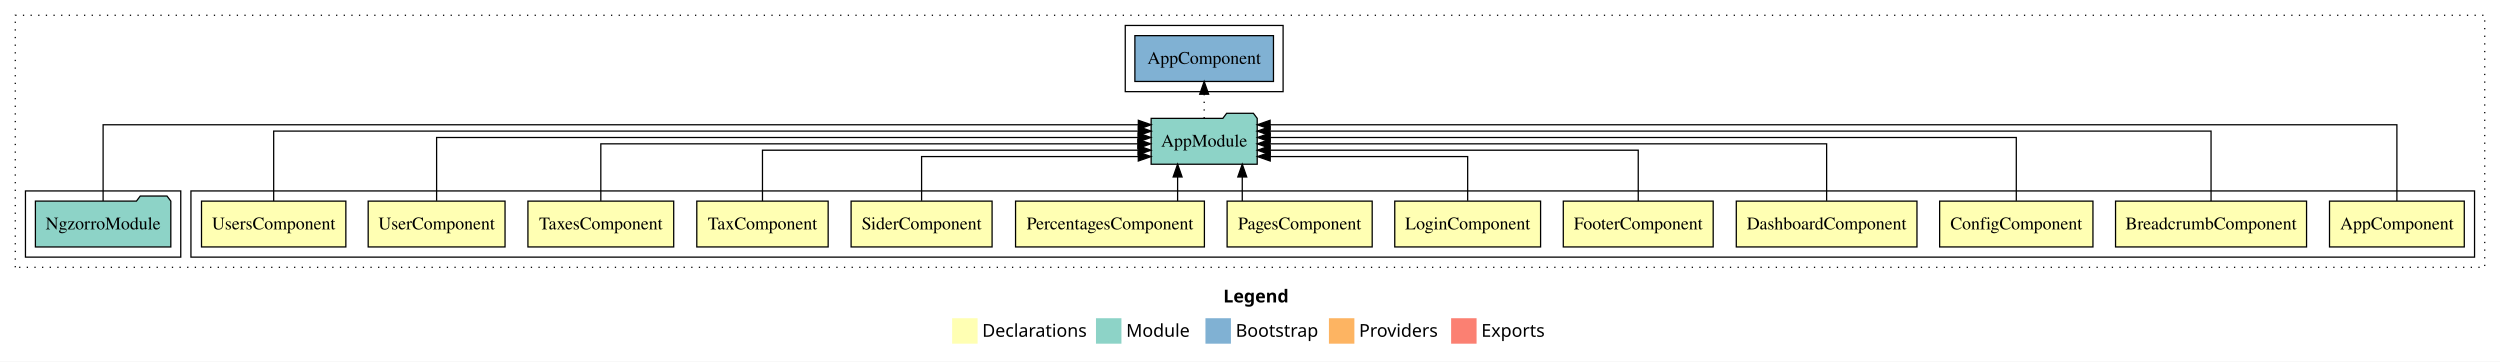
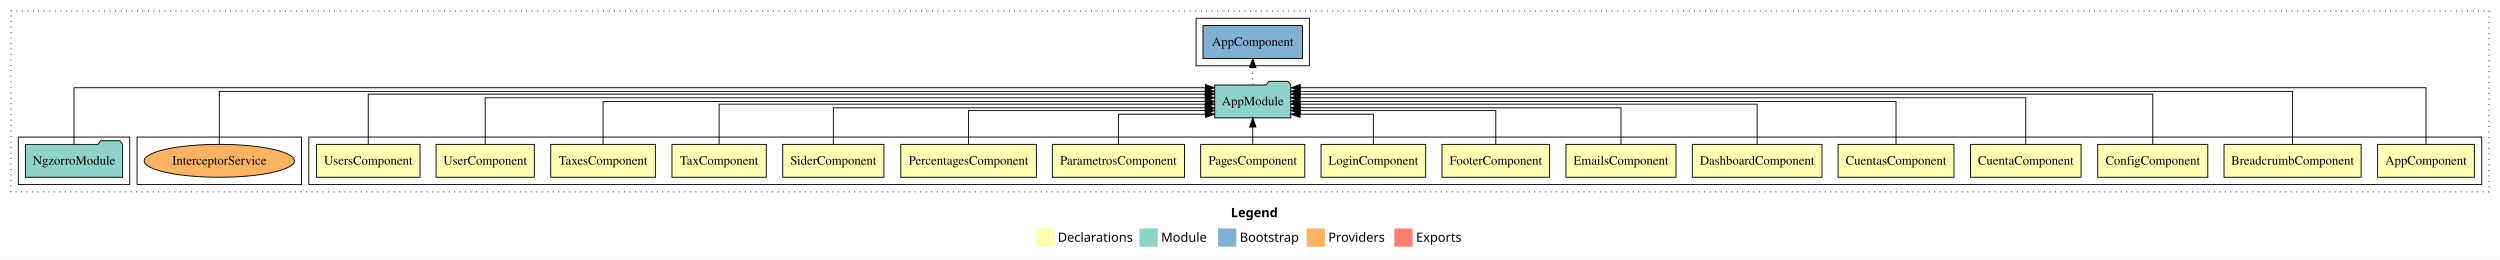
- <svg xmlns="http://www.w3.org/2000/svg" width="1964pt" height="284pt" viewBox="0.00 0.00 1964.00 284.00">
+ <svg xmlns="http://www.w3.org/2000/svg" width="2736pt" height="284pt" viewBox="0.00 0.00 2736.00 284.00">
  <g id="graph0" class="graph" transform="scale(1 1) rotate(0) translate(4 280)">
-     <polygon fill="white" stroke="transparent" points="-4,4 -4,-280 1960,-280 1960,4 -4,4" />
-     <text text-anchor="start" x="957.01" y="-42.4" font-family="sans-serif" font-weight="bold" font-size="14.00">Legend</text>
-     <polygon fill="#ffffb3" stroke="transparent" points="744,-10 744,-30 764,-30 764,-10 744,-10" />
-     <text text-anchor="start" x="767.63" y="-15.4" font-family="sans-serif" font-size="14.00">  Declarations</text>
-     <polygon fill="#8dd3c7" stroke="transparent" points="857,-10 857,-30 877,-30 877,-10 857,-10" />
-     <text text-anchor="start" x="880.73" y="-15.4" font-family="sans-serif" font-size="14.00">  Module</text>
-     <polygon fill="#80b1d3" stroke="transparent" points="943,-10 943,-30 963,-30 963,-10 943,-10" />
-     <text text-anchor="start" x="966.78" y="-15.4" font-family="sans-serif" font-size="14.00">  Bootstrap</text>
-     <polygon fill="#fdb462" stroke="transparent" points="1040,-10 1040,-30 1060,-30 1060,-10 1040,-10" />
-     <text text-anchor="start" x="1063.67" y="-15.4" font-family="sans-serif" font-size="14.00">  Providers</text>
-     <polygon fill="#fb8072" stroke="transparent" points="1136,-10 1136,-30 1156,-30 1156,-10 1136,-10" />
-     <text text-anchor="start" x="1159.73" y="-15.4" font-family="sans-serif" font-size="14.00">  Exports</text>
+     <polygon fill="white" stroke="transparent" points="-4,4 -4,-280 2732,-280 2732,4 -4,4" />
+     <text text-anchor="start" x="1343.01" y="-42.4" font-family="sans-serif" font-weight="bold" font-size="14.00">Legend</text>
+     <polygon fill="#ffffb3" stroke="transparent" points="1130,-10 1130,-30 1150,-30 1150,-10 1130,-10" />
+     <text text-anchor="start" x="1153.63" y="-15.4" font-family="sans-serif" font-size="14.00">  Declarations</text>
+     <polygon fill="#8dd3c7" stroke="transparent" points="1243,-10 1243,-30 1263,-30 1263,-10 1243,-10" />
+     <text text-anchor="start" x="1266.73" y="-15.4" font-family="sans-serif" font-size="14.00">  Module</text>
+     <polygon fill="#80b1d3" stroke="transparent" points="1329,-10 1329,-30 1349,-30 1349,-10 1329,-10" />
+     <text text-anchor="start" x="1352.78" y="-15.4" font-family="sans-serif" font-size="14.00">  Bootstrap</text>
+     <polygon fill="#fdb462" stroke="transparent" points="1426,-10 1426,-30 1446,-30 1446,-10 1426,-10" />
+     <text text-anchor="start" x="1449.67" y="-15.4" font-family="sans-serif" font-size="14.00">  Providers</text>
+     <polygon fill="#fb8072" stroke="transparent" points="1522,-10 1522,-30 1542,-30 1542,-10 1522,-10" />
+     <text text-anchor="start" x="1545.73" y="-15.4" font-family="sans-serif" font-size="14.00">  Exports</text>
    <g id="clust1" class="cluster">
-       <polygon fill="none" stroke="black" stroke-dasharray="1,5" points="8,-70 8,-268 1948,-268 1948,-70 8,-70" />
+       <polygon fill="none" stroke="black" stroke-dasharray="1,5" points="8,-70 8,-268 2720,-268 2720,-70 8,-70" />
    </g>
    <g id="clust2" class="cluster">
-       <polygon fill="none" stroke="black" points="146,-78 146,-130 1940,-130 1940,-78 146,-78" />
+       <polygon fill="none" stroke="black" points="334,-78 334,-130 2712,-130 2712,-78 334,-78" />
    </g>
-     <g id="clust16" class="cluster">
+     <g id="clust23" class="cluster">
+       <polygon fill="none" stroke="black" points="146,-78 146,-130 326,-130 326,-78 146,-78" />
+     </g>
+     <g id="clust20" class="cluster">
      <polygon fill="none" stroke="black" points="16,-78 16,-130 138,-130 138,-78 16,-78" />
    </g>
-     <g id="clust18" class="cluster">
-       <polygon fill="none" stroke="black" points="880,-208 880,-260 1004,-260 1004,-208 880,-208" />
+     <g id="clust22" class="cluster">
+       <polygon fill="none" stroke="black" points="1305,-208 1305,-260 1429,-260 1429,-208 1305,-208" />
    </g>
    <g id="node1" class="node">
-       <polygon fill="#ffffb3" stroke="black" points="1931.94,-122 1826.06,-122 1826.06,-86 1931.94,-86 1931.94,-122" />
-       <text text-anchor="middle" x="1879" y="-99.8" font-family="Times,serif" font-size="14.00">AppComponent</text>
+       <polygon fill="#ffffb3" stroke="black" points="2703.94,-122 2598.06,-122 2598.06,-86 2703.94,-86 2703.94,-122" />
+       <text text-anchor="middle" x="2651" y="-99.8" font-family="Times,serif" font-size="14.00">AppComponent</text>
+     </g>
+     <g id="node18" class="node">
+       <polygon fill="#8dd3c7" stroke="black" points="1408.66,-187 1405.66,-191 1384.66,-191 1381.66,-187 1325.34,-187 1325.34,-151 1408.66,-151 1408.66,-187" />
+       <text text-anchor="middle" x="1367" y="-164.8" font-family="Times,serif" font-size="14.00">AppModule</text>
+     </g>
+     <g id="edge1" class="edge">
+       <path fill="none" stroke="black" d="M2651,-122.15C2651,-145.76 2651,-184 2651,-184 2651,-184 1418.99,-184 1418.99,-184" />
+       <polygon fill="black" stroke="black" points="1418.99,-180.5 1408.99,-184 1418.99,-187.5 1418.99,-180.5" />
+     </g>
+     <g id="node2" class="node">
+       <polygon fill="#ffffb3" stroke="black" points="2580.03,-122 2429.97,-122 2429.97,-86 2580.03,-86 2580.03,-122" />
+       <text text-anchor="middle" x="2505" y="-99.8" font-family="Times,serif" font-size="14.00">BreadcrumbComponent</text>
+     </g>
+     <g id="edge2" class="edge">
+       <path fill="none" stroke="black" d="M2505,-122.01C2505,-144.49 2505,-180 2505,-180 2505,-180 1418.85,-180 1418.85,-180" />
+       <polygon fill="black" stroke="black" points="1418.85,-176.5 1408.85,-180 1418.85,-183.5 1418.85,-176.5" />
+     </g>
+     <g id="node3" class="node">
+       <polygon fill="#ffffb3" stroke="black" points="2412.22,-122 2291.78,-122 2291.78,-86 2412.22,-86 2412.22,-122" />
+       <text text-anchor="middle" x="2352" y="-99.8" font-family="Times,serif" font-size="14.00">ConfigComponent</text>
+     </g>
+     <g id="edge3" class="edge">
+       <path fill="none" stroke="black" d="M2352,-122.04C2352,-143.66 2352,-177 2352,-177 2352,-177 1418.7,-177 1418.7,-177" />
+       <polygon fill="black" stroke="black" points="1418.7,-173.5 1408.7,-177 1418.7,-180.5 1418.7,-173.5" />
+     </g>
+     <g id="node4" class="node">
+       <polygon fill="#ffffb3" stroke="black" points="2273.49,-122 2152.51,-122 2152.51,-86 2273.49,-86 2273.49,-122" />
+       <text text-anchor="middle" x="2213" y="-99.8" font-family="Times,serif" font-size="14.00">CuentaComponent</text>
+     </g>
+     <g id="edge4" class="edge">
+       <path fill="none" stroke="black" d="M2213,-122.13C2213,-142.57 2213,-173 2213,-173 2213,-173 1418.66,-173 1418.66,-173" />
+       <polygon fill="black" stroke="black" points="1418.66,-169.5 1408.66,-173 1418.66,-176.5 1418.66,-169.5" />
+     </g>
+     <g id="node5" class="node">
+       <polygon fill="#ffffb3" stroke="black" points="2134.43,-122 2007.57,-122 2007.57,-86 2134.43,-86 2134.43,-122" />
+       <text text-anchor="middle" x="2071" y="-99.8" font-family="Times,serif" font-size="14.00">CuentasComponent</text>
+     </g>
+     <g id="edge5" class="edge">
+       <path fill="none" stroke="black" d="M2071,-122.11C2071,-141.34 2071,-169 2071,-169 2071,-169 1418.67,-169 1418.67,-169" />
+       <polygon fill="black" stroke="black" points="1418.67,-165.5 1408.67,-169 1418.67,-172.5 1418.67,-165.5" />
+     </g>
+     <g id="node6" class="node">
+       <polygon fill="#ffffb3" stroke="black" points="1989.97,-122 1848.03,-122 1848.03,-86 1989.97,-86 1989.97,-122" />
+       <text text-anchor="middle" x="1919" y="-99.8" font-family="Times,serif" font-size="14.00">DashboardComponent</text>
+     </g>
+     <g id="edge6" class="edge">
+       <path fill="none" stroke="black" d="M1919,-122.27C1919,-140.56 1919,-166 1919,-166 1919,-166 1418.94,-166 1418.94,-166" />
+       <polygon fill="black" stroke="black" points="1418.94,-162.5 1408.94,-166 1418.94,-169.5 1418.94,-162.5" />
+     </g>
+     <g id="node7" class="node">
+       <polygon fill="#ffffb3" stroke="black" points="1830.22,-122 1709.78,-122 1709.78,-86 1830.22,-86 1830.22,-122" />
+       <text text-anchor="middle" x="1770" y="-99.8" font-family="Times,serif" font-size="14.00">EmailsComponent</text>
+     </g>
+     <g id="edge7" class="edge">
+       <path fill="none" stroke="black" d="M1770,-122.03C1770,-139.06 1770,-162 1770,-162 1770,-162 1418.99,-162 1418.99,-162" />
+       <polygon fill="black" stroke="black" points="1418.99,-158.5 1408.99,-162 1418.99,-165.5 1418.99,-158.5" />
+     </g>
+     <g id="node8" class="node">
+       <polygon fill="#ffffb3" stroke="black" points="1691.88,-122 1574.12,-122 1574.12,-86 1691.88,-86 1691.88,-122" />
+       <text text-anchor="middle" x="1633" y="-99.8" font-family="Times,serif" font-size="14.00">FooterComponent</text>
+     </g>
+     <g id="edge8" class="edge">
+       <path fill="none" stroke="black" d="M1633,-122.01C1633,-138.05 1633,-159 1633,-159 1633,-159 1418.86,-159 1418.86,-159" />
+       <polygon fill="black" stroke="black" points="1418.86,-155.5 1408.86,-159 1418.86,-162.5 1418.86,-155.5" />
+     </g>
+     <g id="node9" class="node">
+       <polygon fill="#ffffb3" stroke="black" points="1556.28,-122 1441.72,-122 1441.72,-86 1556.28,-86 1556.28,-122" />
+       <text text-anchor="middle" x="1499" y="-99.8" font-family="Times,serif" font-size="14.00">LoginComponent</text>
+     </g>
+     <g id="edge9" class="edge">
+       <path fill="none" stroke="black" d="M1499,-122.12C1499,-136.78 1499,-155 1499,-155 1499,-155 1418.77,-155 1418.77,-155" />
+       <polygon fill="black" stroke="black" points="1418.77,-151.5 1408.77,-155 1418.77,-158.5 1418.77,-151.5" />
+     </g>
+     <g id="node10" class="node">
+       <polygon fill="#ffffb3" stroke="black" points="1423.99,-122 1310.01,-122 1310.01,-86 1423.99,-86 1423.99,-122" />
+       <text text-anchor="middle" x="1367" y="-99.8" font-family="Times,serif" font-size="14.00">PagesComponent</text>
+     </g>
+     <g id="edge10" class="edge">
+       <path fill="none" stroke="black" d="M1367,-122.11C1367,-122.11 1367,-140.99 1367,-140.99" />
+       <polygon fill="black" stroke="black" points="1363.5,-140.99 1367,-150.99 1370.5,-140.99 1363.5,-140.99" />
+     </g>
+     <g id="node11" class="node">
+       <polygon fill="#ffffb3" stroke="black" points="1292.31,-122 1147.69,-122 1147.69,-86 1292.31,-86 1292.31,-122" />
+       <text text-anchor="middle" x="1220" y="-99.8" font-family="Times,serif" font-size="14.00">ParametrosComponent</text>
+     </g>
+     <g id="edge11" class="edge">
+       <path fill="none" stroke="black" d="M1220,-122.12C1220,-136.78 1220,-155 1220,-155 1220,-155 1315.27,-155 1315.27,-155" />
+       <polygon fill="black" stroke="black" points="1315.27,-158.5 1325.27,-155 1315.27,-151.5 1315.27,-158.5" />
+     </g>
+     <g id="node12" class="node">
+       <polygon fill="#ffffb3" stroke="black" points="1130.18,-122 981.82,-122 981.82,-86 1130.18,-86 1130.18,-122" />
+       <text text-anchor="middle" x="1056" y="-99.8" font-family="Times,serif" font-size="14.00">PercentagesComponent</text>
+     </g>
+     <g id="edge12" class="edge">
+       <path fill="none" stroke="black" d="M1056,-122.01C1056,-138.05 1056,-159 1056,-159 1056,-159 1315.06,-159 1315.06,-159" />
+       <polygon fill="black" stroke="black" points="1315.06,-162.5 1325.06,-159 1315.06,-155.5 1315.06,-162.5" />
+     </g>
+     <g id="node13" class="node">
+       <polygon fill="#ffffb3" stroke="black" points="963.38,-122 852.62,-122 852.62,-86 963.38,-86 963.38,-122" />
+       <text text-anchor="middle" x="908" y="-99.8" font-family="Times,serif" font-size="14.00">SiderComponent</text>
+     </g>
+     <g id="edge13" class="edge">
+       <path fill="none" stroke="black" d="M908,-122.03C908,-139.06 908,-162 908,-162 908,-162 1315.05,-162 1315.05,-162" />
+       <polygon fill="black" stroke="black" points="1315.05,-165.5 1325.05,-162 1315.05,-158.5 1315.05,-165.5" />
    </g>
    <g id="node14" class="node">
-       <polygon fill="#8dd3c7" stroke="black" points="983.66,-187 980.66,-191 959.66,-191 956.66,-187 900.34,-187 900.34,-151 983.66,-151 983.66,-187" />
-       <text text-anchor="middle" x="942" y="-164.8" font-family="Times,serif" font-size="14.00">AppModule</text>
+       <polygon fill="#ffffb3" stroke="black" points="834.6,-122 731.4,-122 731.4,-86 834.6,-86 834.6,-122" />
+       <text text-anchor="middle" x="783" y="-99.8" font-family="Times,serif" font-size="14.00">TaxComponent</text>
    </g>
-     <g id="edge1" class="edge">
-       <path fill="none" stroke="black" d="M1879,-122.09C1879,-145.13 1879,-182 1879,-182 1879,-182 993.78,-182 993.78,-182" />
-       <polygon fill="black" stroke="black" points="993.78,-178.5 983.78,-182 993.78,-185.5 993.78,-178.5" />
+     <g id="edge14" class="edge">
+       <path fill="none" stroke="black" d="M783,-122.27C783,-140.56 783,-166 783,-166 783,-166 1315,-166 1315,-166" />
+       <polygon fill="black" stroke="black" points="1315,-169.5 1325,-166 1315,-162.5 1315,-169.5" />
    </g>
-     <g id="node2" class="node">
-       <polygon fill="#ffffb3" stroke="black" points="1808.03,-122 1657.97,-122 1657.97,-86 1808.03,-86 1808.03,-122" />
-       <text text-anchor="middle" x="1733" y="-99.8" font-family="Times,serif" font-size="14.00">BreadcrumbComponent</text>
+     <g id="node15" class="node">
+       <polygon fill="#ffffb3" stroke="black" points="713.26,-122 598.74,-122 598.74,-86 713.26,-86 713.26,-122" />
+       <text text-anchor="middle" x="656" y="-99.8" font-family="Times,serif" font-size="14.00">TaxesComponent</text>
    </g>
-     <g id="edge2" class="edge">
-       <path fill="none" stroke="black" d="M1733,-122.04C1733,-143.66 1733,-177 1733,-177 1733,-177 993.69,-177 993.69,-177" />
-       <polygon fill="black" stroke="black" points="993.69,-173.5 983.69,-177 993.69,-180.5 993.69,-173.5" />
-     </g>
-     <g id="node3" class="node">
-       <polygon fill="#ffffb3" stroke="black" points="1640.22,-122 1519.78,-122 1519.78,-86 1640.22,-86 1640.22,-122" />
-       <text text-anchor="middle" x="1580" y="-99.8" font-family="Times,serif" font-size="14.00">ConfigComponent</text>
-     </g>
-     <g id="edge3" class="edge">
-       <path fill="none" stroke="black" d="M1580,-122.22C1580,-142.37 1580,-172 1580,-172 1580,-172 993.86,-172 993.86,-172" />
-       <polygon fill="black" stroke="black" points="993.86,-168.5 983.86,-172 993.86,-175.5 993.86,-168.5" />
-     </g>
-     <g id="node4" class="node">
-       <polygon fill="#ffffb3" stroke="black" points="1501.97,-122 1360.03,-122 1360.03,-86 1501.97,-86 1501.97,-122" />
-       <text text-anchor="middle" x="1431" y="-99.8" font-family="Times,serif" font-size="14.00">DashboardComponent</text>
-     </g>
-     <g id="edge4" class="edge">
-       <path fill="none" stroke="black" d="M1431,-122.22C1431,-140.83 1431,-167 1431,-167 1431,-167 993.69,-167 993.69,-167" />
-       <polygon fill="black" stroke="black" points="993.69,-163.5 983.69,-167 993.69,-170.5 993.69,-163.5" />
-     </g>
-     <g id="node5" class="node">
-       <polygon fill="#ffffb3" stroke="black" points="1341.88,-122 1224.12,-122 1224.12,-86 1341.88,-86 1341.88,-122" />
-       <text text-anchor="middle" x="1283" y="-99.8" font-family="Times,serif" font-size="14.00">FooterComponent</text>
-     </g>
-     <g id="edge5" class="edge">
-       <path fill="none" stroke="black" d="M1283,-122.03C1283,-139.06 1283,-162 1283,-162 1283,-162 993.81,-162 993.81,-162" />
-       <polygon fill="black" stroke="black" points="993.81,-158.5 983.81,-162 993.81,-165.5 993.81,-158.5" />
-     </g>
-     <g id="node6" class="node">
-       <polygon fill="#ffffb3" stroke="black" points="1206.28,-122 1091.72,-122 1091.72,-86 1206.28,-86 1206.28,-122" />
-       <text text-anchor="middle" x="1149" y="-99.8" font-family="Times,serif" font-size="14.00">LoginComponent</text>
-     </g>
-     <g id="edge6" class="edge">
-       <path fill="none" stroke="black" d="M1149,-122.24C1149,-137.57 1149,-157 1149,-157 1149,-157 993.89,-157 993.89,-157" />
-       <polygon fill="black" stroke="black" points="993.89,-153.5 983.89,-157 993.89,-160.5 993.89,-153.5" />
-     </g>
-     <g id="node7" class="node">
-       <polygon fill="#ffffb3" stroke="black" points="1073.99,-122 960.01,-122 960.01,-86 1073.99,-86 1073.99,-122" />
-       <text text-anchor="middle" x="1017" y="-99.8" font-family="Times,serif" font-size="14.00">PagesComponent</text>
-     </g>
-     <g id="edge7" class="edge">
-       <path fill="none" stroke="black" d="M971.92,-122.11C971.92,-122.11 971.92,-140.99 971.92,-140.99" />
-       <polygon fill="black" stroke="black" points="968.42,-140.99 971.92,-150.99 975.42,-140.99 968.42,-140.99" />
-     </g>
-     <g id="node8" class="node">
-       <polygon fill="#ffffb3" stroke="black" points="942.18,-122 793.82,-122 793.82,-86 942.18,-86 942.18,-122" />
-       <text text-anchor="middle" x="868" y="-99.8" font-family="Times,serif" font-size="14.00">PercentagesComponent</text>
-     </g>
-     <g id="edge8" class="edge">
-       <path fill="none" stroke="black" d="M921.13,-122.11C921.13,-122.11 921.13,-140.99 921.13,-140.99" />
-       <polygon fill="black" stroke="black" points="917.63,-140.99 921.13,-150.99 924.63,-140.99 917.63,-140.99" />
-     </g>
-     <g id="node9" class="node">
-       <polygon fill="#ffffb3" stroke="black" points="775.38,-122 664.62,-122 664.62,-86 775.38,-86 775.38,-122" />
-       <text text-anchor="middle" x="720" y="-99.8" font-family="Times,serif" font-size="14.00">SiderComponent</text>
-     </g>
-     <g id="edge9" class="edge">
-       <path fill="none" stroke="black" d="M720,-122.24C720,-137.57 720,-157 720,-157 720,-157 890.24,-157 890.24,-157" />
-       <polygon fill="black" stroke="black" points="890.24,-160.5 900.24,-157 890.24,-153.5 890.24,-160.5" />
-     </g>
-     <g id="node10" class="node">
-       <polygon fill="#ffffb3" stroke="black" points="646.6,-122 543.4,-122 543.4,-86 646.6,-86 646.6,-122" />
-       <text text-anchor="middle" x="595" y="-99.8" font-family="Times,serif" font-size="14.00">TaxComponent</text>
-     </g>
-     <g id="edge10" class="edge">
-       <path fill="none" stroke="black" d="M595,-122.03C595,-139.06 595,-162 595,-162 595,-162 890.14,-162 890.14,-162" />
-       <polygon fill="black" stroke="black" points="890.14,-165.5 900.14,-162 890.14,-158.5 890.14,-165.5" />
-     </g>
-     <g id="node11" class="node">
-       <polygon fill="#ffffb3" stroke="black" points="525.26,-122 410.74,-122 410.74,-86 525.26,-86 525.26,-122" />
-       <text text-anchor="middle" x="468" y="-99.8" font-family="Times,serif" font-size="14.00">TaxesComponent</text>
-     </g>
-     <g id="edge11" class="edge">
-       <path fill="none" stroke="black" d="M468,-122.22C468,-140.83 468,-167 468,-167 468,-167 889.94,-167 889.94,-167" />
-       <polygon fill="black" stroke="black" points="889.94,-170.5 899.94,-167 889.94,-163.5 889.94,-170.5" />
-     </g>
-     <g id="node12" class="node">
-       <polygon fill="#ffffb3" stroke="black" points="392.76,-122 285.24,-122 285.24,-86 392.76,-86 392.76,-122" />
-       <text text-anchor="middle" x="339" y="-99.8" font-family="Times,serif" font-size="14.00">UserComponent</text>
-     </g>
-     <g id="edge12" class="edge">
-       <path fill="none" stroke="black" d="M339,-122.22C339,-142.37 339,-172 339,-172 339,-172 890.08,-172 890.08,-172" />
-       <polygon fill="black" stroke="black" points="890.08,-175.5 900.08,-172 890.08,-168.5 890.08,-175.5" />
-     </g>
-     <g id="node13" class="node">
-       <polygon fill="#ffffb3" stroke="black" points="267.7,-122 154.3,-122 154.3,-86 267.7,-86 267.7,-122" />
-       <text text-anchor="middle" x="211" y="-99.8" font-family="Times,serif" font-size="14.00">UsersComponent</text>
-     </g>
-     <g id="edge13" class="edge">
-       <path fill="none" stroke="black" d="M211,-122.04C211,-143.66 211,-177 211,-177 211,-177 890.34,-177 890.34,-177" />
-       <polygon fill="black" stroke="black" points="890.34,-180.5 900.34,-177 890.34,-173.5 890.34,-180.5" />
+     <g id="edge15" class="edge">
+       <path fill="none" stroke="black" d="M656,-122.11C656,-141.34 656,-169 656,-169 656,-169 1315.18,-169 1315.18,-169" />
+       <polygon fill="black" stroke="black" points="1315.18,-172.5 1325.18,-169 1315.18,-165.5 1315.18,-172.5" />
    </g>
    <g id="node16" class="node">
-       <polygon fill="#80b1d3" stroke="black" points="996.44,-252 887.56,-252 887.56,-216 996.44,-216 996.44,-252" />
-       <text text-anchor="middle" x="942" y="-229.8" font-family="Times,serif" font-size="14.00">AppComponent </text>
+       <polygon fill="#ffffb3" stroke="black" points="580.76,-122 473.24,-122 473.24,-86 580.76,-86 580.76,-122" />
+       <text text-anchor="middle" x="527" y="-99.8" font-family="Times,serif" font-size="14.00">UserComponent</text>
    </g>
-     <g id="edge15" class="edge">
-       <path fill="none" stroke="black" stroke-dasharray="1,5" d="M942,-187.11C942,-187.11 942,-205.99 942,-205.99" />
-       <polygon fill="black" stroke="black" points="938.5,-205.99 942,-215.99 945.5,-205.99 938.5,-205.99" />
+     <g id="edge16" class="edge">
+       <path fill="none" stroke="black" d="M527,-122.13C527,-142.57 527,-173 527,-173 527,-173 1315.06,-173 1315.06,-173" />
+       <polygon fill="black" stroke="black" points="1315.06,-176.5 1325.06,-173 1315.06,-169.5 1315.06,-176.5" />
    </g>
-     <g id="node15" class="node">
+     <g id="node17" class="node">
+       <polygon fill="#ffffb3" stroke="black" points="455.7,-122 342.3,-122 342.3,-86 455.7,-86 455.7,-122" />
+       <text text-anchor="middle" x="399" y="-99.8" font-family="Times,serif" font-size="14.00">UsersComponent</text>
+     </g>
+     <g id="edge17" class="edge">
+       <path fill="none" stroke="black" d="M399,-122.04C399,-143.66 399,-177 399,-177 399,-177 1315.1,-177 1315.1,-177" />
+       <polygon fill="black" stroke="black" points="1315.1,-180.5 1325.1,-177 1315.1,-173.5 1315.1,-180.5" />
+     </g>
+     <g id="node20" class="node">
+       <polygon fill="#80b1d3" stroke="black" points="1421.44,-252 1312.56,-252 1312.56,-216 1421.44,-216 1421.44,-252" />
+       <text text-anchor="middle" x="1367" y="-229.8" font-family="Times,serif" font-size="14.00">AppComponent </text>
+     </g>
+     <g id="edge19" class="edge">
+       <path fill="none" stroke="black" stroke-dasharray="1,5" d="M1367,-187.11C1367,-187.11 1367,-205.99 1367,-205.99" />
+       <polygon fill="black" stroke="black" points="1363.5,-205.99 1367,-215.99 1370.5,-205.99 1363.5,-205.99" />
+     </g>
+     <g id="node19" class="node">
      <polygon fill="#8dd3c7" stroke="black" points="130.19,-122 127.19,-126 106.19,-126 103.19,-122 23.81,-122 23.81,-86 130.19,-86 130.19,-122" />
      <text text-anchor="middle" x="77" y="-99.8" font-family="Times,serif" font-size="14.00">NgzorroModule</text>
    </g>
-     <g id="edge14" class="edge">
-       <path fill="none" stroke="black" d="M77,-122.09C77,-145.13 77,-182 77,-182 77,-182 890.28,-182 890.28,-182" />
-       <polygon fill="black" stroke="black" points="890.28,-185.5 900.28,-182 890.28,-178.5 890.28,-185.5" />
+     <g id="edge18" class="edge">
+       <path fill="none" stroke="black" d="M77,-122.15C77,-145.76 77,-184 77,-184 77,-184 1315.18,-184 1315.18,-184" />
+       <polygon fill="black" stroke="black" points="1315.18,-187.5 1325.18,-184 1315.18,-180.5 1315.18,-187.5" />
+     </g>
+     <g id="node21" class="node">
+       <ellipse fill="#fdb462" stroke="black" cx="236" cy="-104" rx="82.2" ry="18" />
+       <text text-anchor="middle" x="236" y="-99.8" font-family="Times,serif" font-size="14.00">InterceptorService</text>
+     </g>
+     <g id="edge20" class="edge">
+       <path fill="none" stroke="black" d="M236,-122.01C236,-144.49 236,-180 236,-180 236,-180 1315.07,-180 1315.07,-180" />
+       <polygon fill="black" stroke="black" points="1315.07,-183.5 1325.07,-180 1315.07,-176.5 1315.07,-183.5" />
    </g>
  </g>
</svg>
